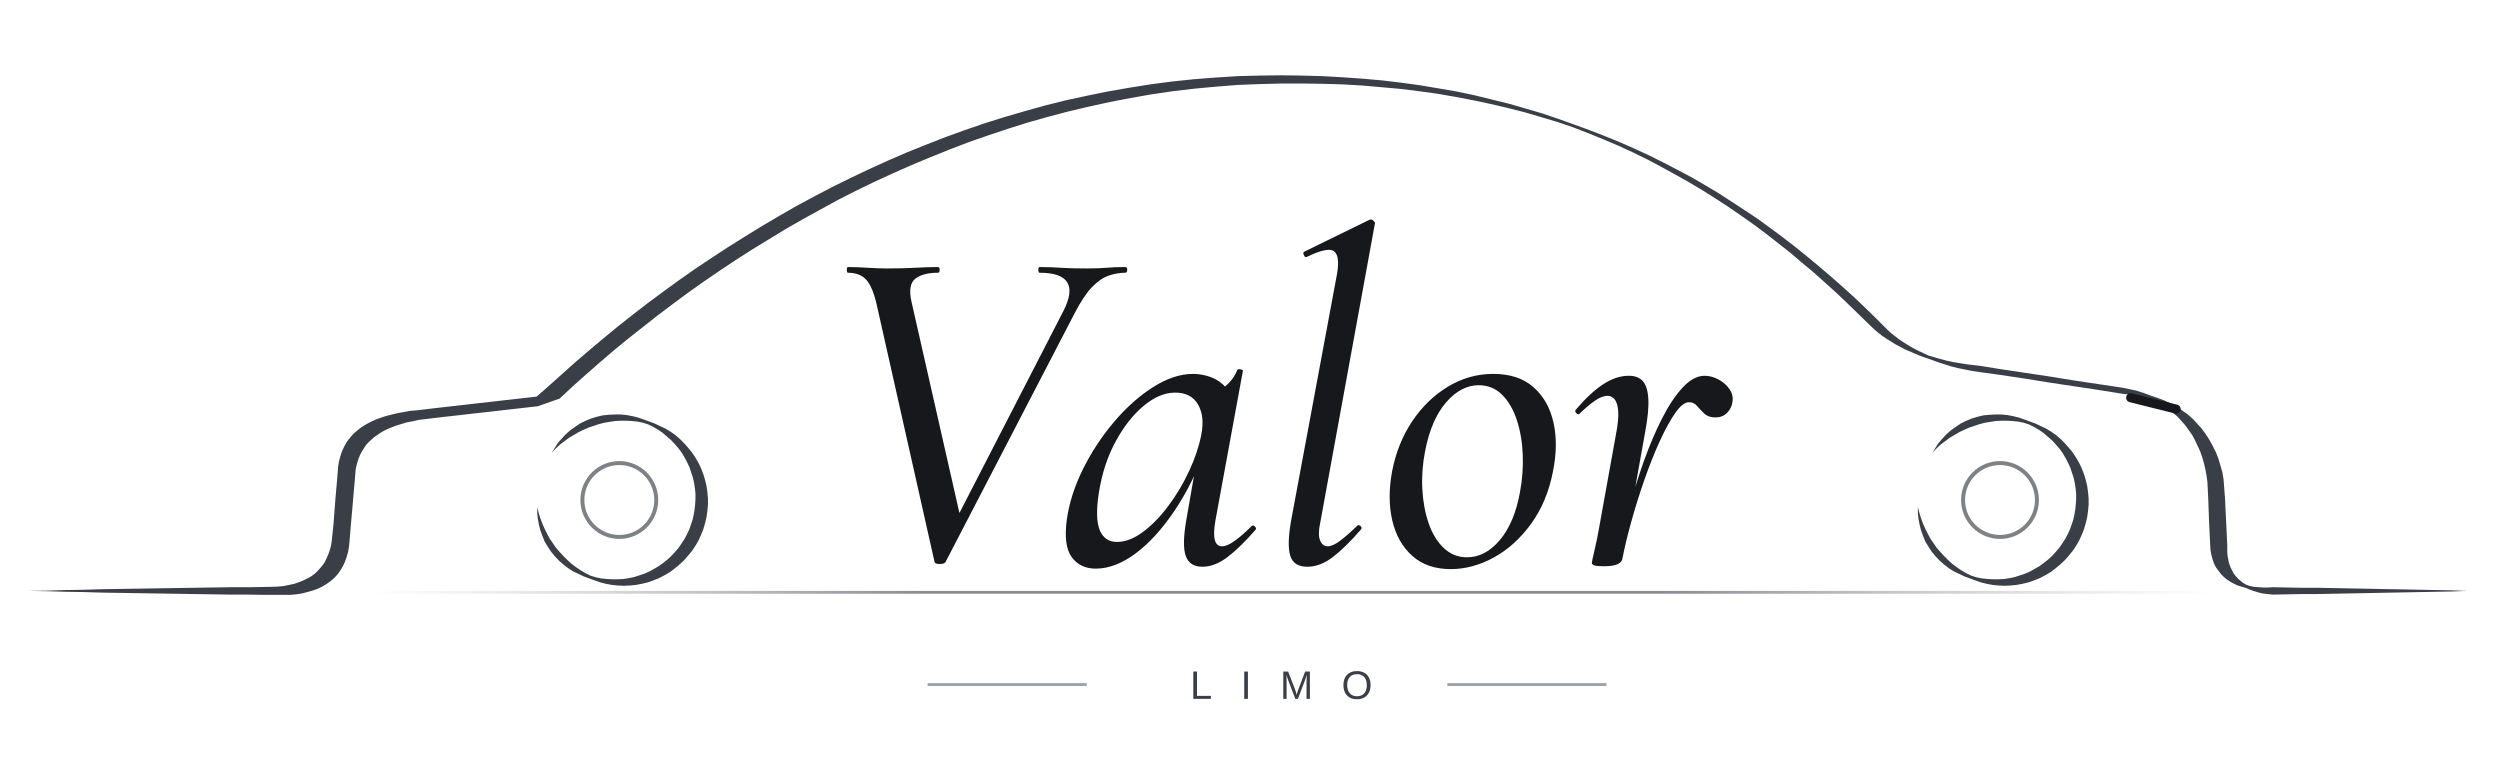
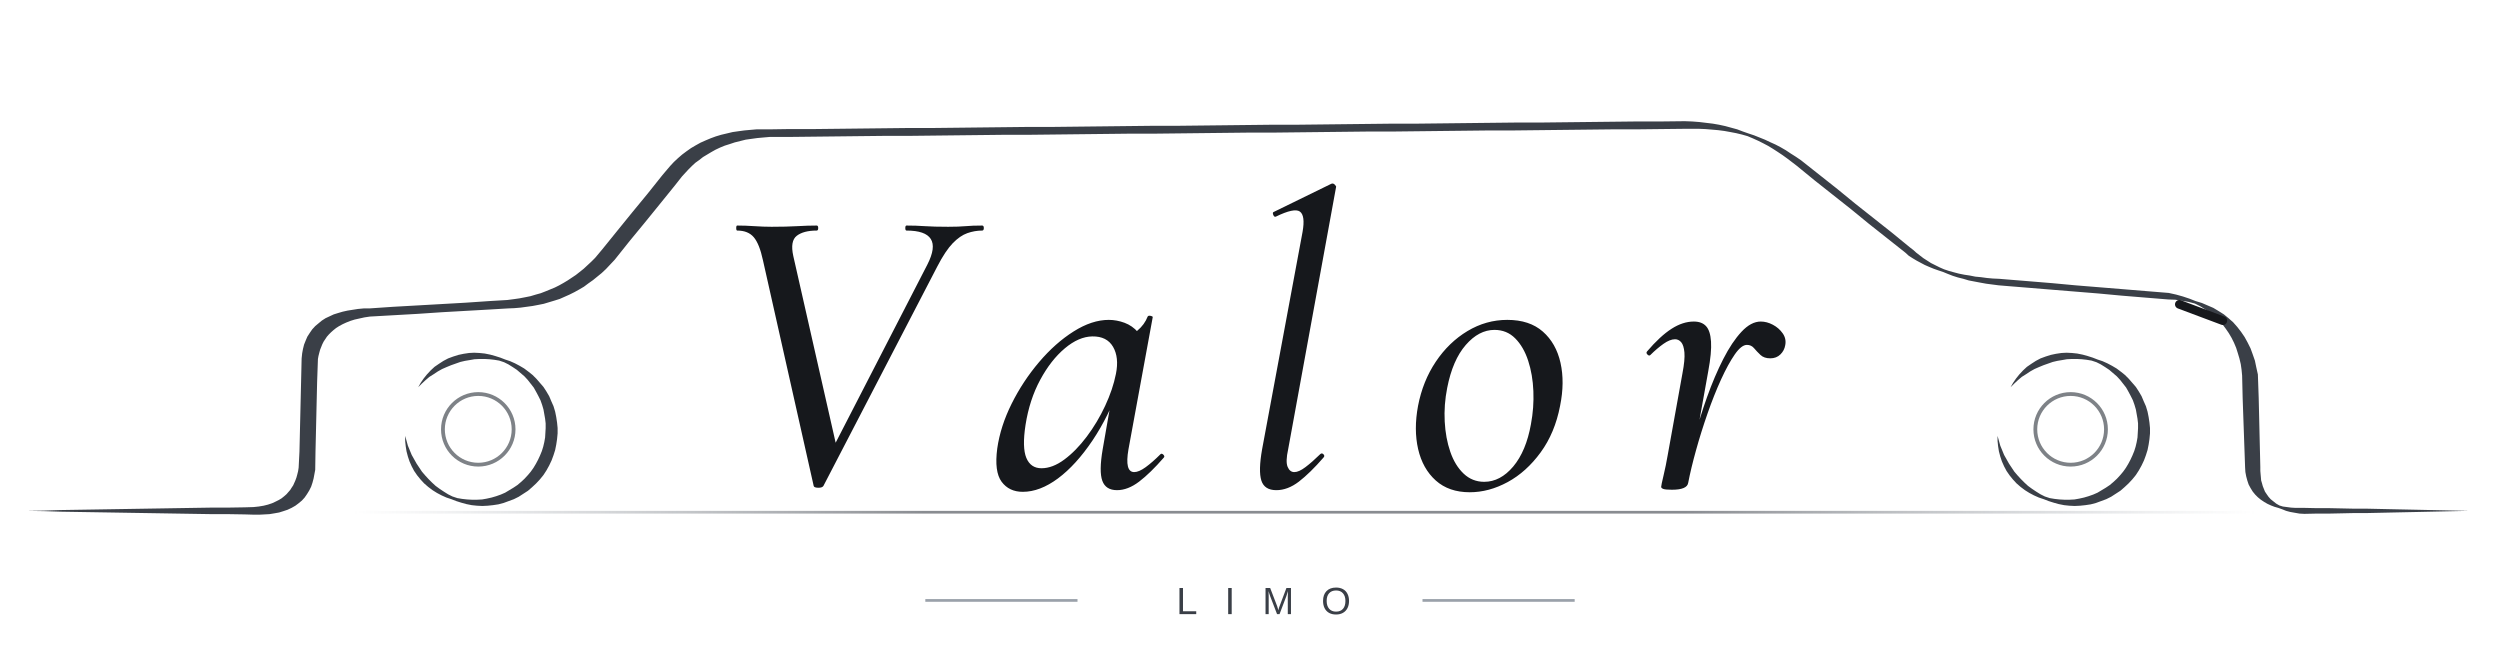
- <svg xmlns="http://www.w3.org/2000/svg" viewBox="40 92 880 268" width="880" height="268" role="img" aria-label="Valor Limo">
+ <svg xmlns="http://www.w3.org/2000/svg" viewBox="20 112 920 246" width="920" height="246" role="img" aria-label="Valor Limo">
  <defs>
    <linearGradient id="vl-chrome" x1="0" y1="0" x2="0" y2="1">
      <stop offset="0" stop-color="#FFFFFF" />
      <stop offset="0.46" stop-color="#DDE2E8" />
      <stop offset="0.54" stop-color="#8F98A3" />
      <stop offset="0.78" stop-color="#C9CFD6" />
      <stop offset="1" stop-color="#F2F4F7" />
    </linearGradient>
    <linearGradient id="vl-silver" gradientUnits="userSpaceOnUse" x1="40" y1="0" x2="920" y2="0">
      <stop offset="0" stop-color="#7C858F" />
      <stop offset="0.5" stop-color="#16181C" />
      <stop offset="1" stop-color="#7C858F" />
    </linearGradient>
    <linearGradient id="vl-line" gradientUnits="userSpaceOnUse" x1="0" y1="0" x2="300" y2="0">
      <stop offset="0" stop-color="#3A3F47" stop-opacity="0" />
      <stop offset="0.16" stop-color="#3A3F47" />
      <stop offset="0.5" stop-color="#16181C" />
      <stop offset="0.84" stop-color="#3A3F47" />
      <stop offset="1" stop-color="#3A3F47" stop-opacity="0" />
    </linearGradient>
-     <linearGradient id="vl-road" gradientUnits="userSpaceOnUse" x1="170" y1="0" x2="820" y2="0">
+     <linearGradient id="vl-road" gradientUnits="userSpaceOnUse" x1="150" y1="0" x2="850" y2="0">
      <stop offset="0" stop-color="#7C858F" stop-opacity="0" />
      <stop offset="0.3" stop-color="#3A3F47" stop-opacity="0.6" />
      <stop offset="0.7" stop-color="#3A3F47" stop-opacity="0.6" />
      <stop offset="1" stop-color="#7C858F" stop-opacity="0" />
    </linearGradient>
    <linearGradient id="vl-sheen" gradientUnits="userSpaceOnUse" x1="-200" y1="0" x2="0" y2="0">
      <stop offset="0" stop-color="#FFFFFF" stop-opacity="0" />
      <stop offset="0.5" stop-color="#FFFFFF" stop-opacity="0" />
      <stop offset="1" stop-color="#FFFFFF" stop-opacity="0" />
      <animateTransform attributeName="gradientTransform" type="translate" values="0 0;1200 0;1200 0" keyTimes="0;0.55;1" dur="6s" repeatCount="indefinite" />
    </linearGradient>
    <filter id="vl-glow" x="-200%" y="-200%" width="500%" height="500%">
      <feGaussianBlur stdDeviation="4" result="b" />
      <feMerge>
        <feMergeNode in="b" />
        <feMergeNode in="b" />
        <feMergeNode in="SourceGraphic" />
      </feMerge>
    </filter>
    <filter id="vl-soft" x="-20%" y="-200%" width="140%" height="500%">
      <feGaussianBlur stdDeviation="2.2" />
    </filter>
-     <path id="vl-trace" pathLength="1000" d="M50 300 H136 C152 300 159 293 160 282 L162 258 C163 246 172 240 188 238 L232 233 C292 176 382 122 486 120 C586 118 650 156 700 206 C708 214 720 220 738 222 L790 230 C808 233 818 246 820 262 L821 284 C821 294 828 300 840 300 H910" />
-     <path id="vl-body" d="M50 300L56.5 300.1L62.9 300.3L69.3 300.4L75.8 300.6L82.3 300.7L88.7 300.8L95.2 300.9L101.6 301L108 301.1L114.5 301.2L121 301.3L127.4 301.3L133.8 301.4L137.6 301.4L139.9 301.4L142.2 301.4L144.3 301.2L146.3 300.9L148.2 300.4L150 299.9L151.7 299.3L153.4 298.5L154.9 297.6L156.3 296.6L157.6 295.5L158.8 294.2L159.8 292.8L160.7 291.3L161.4 289.8L162 288.1L162.5 286.4L162.8 284.7L163 282.9L163.5 276.9L164.2 268.9L164.9 260.9L165.2 257.2L165.5 255.8L165.9 254.4L166.3 253.2L166.8 252L167.4 250.9L168.1 249.8L168.8 248.7L169.7 247.7L170.7 246.8L171.8 245.8L173 245L174.3 244.1L175.8 243.3L177.4 242.6L179.2 241.9L181.1 241.3L183.1 240.7L185.2 240.3L187.4 239.8L194.1 239L202.9 238L211.7 237L220.5 236L229.3 235L237 232.3L241.6 228L246.3 223.8L251.1 219.6L256 215.4L261 211.3L266.2 207.2L271.4 203.1L276.7 199.1L282.1 195.1L287.6 191.2L293.3 187.3L299 183.5L304.8 179.8L310.7 176.2L316.6 172.6L322.7 169.1L328.9 165.7L335.1 162.3L341.4 159.1L347.8 156L354.3 153L360.9 150.1L367.6 147.3L374.3 144.6L381.1 142L388 139.6L394.9 137.3L401.9 135.1L409 133.1L416.2 131.2L423.4 129.5L430.7 127.9L438 126.5L445.4 125.2L452.9 124.1L460.5 123.2L468.1 122.5L475.7 121.9L483.4 121.6L491 121.4L498.3 121.4L505.5 121.5L512.5 121.7L519.5 122.1L526.3 122.7L533 123.3L539.5 124.1L546 125L552.3 126.1L558.6 127.3L564.7 128.6L570.7 130L576.6 131.5L582.4 133.2L588.1 134.9L593.7 136.8L599.1 138.9L604.5 141.1L609.7 143.3L614.9 145.7L620 148.2L624.9 150.8L629.8 153.5L634.6 156.2L639.3 159L643.9 161.9L648.5 164.9L653 168L657.4 171.1L661.7 174.3L665.9 177.6L670.1 180.9L674.2 184.4L678.3 187.8L682.2 191.3L686.2 194.9L690 198.5L693.8 202.2L697.6 205.9L699.7 207.9L701.1 209.1L702.5 210.2L704 211.2L705.6 212.2L707.2 213.2L708.9 214.1L710.6 215L712.5 215.8L714.3 216.6L716.3 217.4L718.3 218.1L720.3 218.8L722.5 219.6L724.7 220.3L726.9 221L729.3 221.6L731.8 222.1L734.3 222.6L737 223L743.6 223.9L752.3 225.2L761 226.6L769.6 227.9L778.3 229.2L787 230.6L791.6 231.2L794.1 231.6L796.6 232.2L798.8 233.2L800.9 234.4L802.8 235.7L804.6 237.1L806.3 238.5L807.8 240.1L809.2 241.7L810.5 243.5L811.7 245.2L812.7 247.1L813.6 249L814.5 251L815.2 253L815.8 255.1L816.3 257.2L816.7 259.4L817 261.6L817.3 267.6L817.6 275.9L818 284.1L818.1 285.7L818.4 287.3L818.8 288.8L819.3 290.3L820 291.7L820.9 292.9L821.8 294.1L822.8 295.1L823.9 296L825.1 296.8L826.4 297.5L827.7 298.1L829 298.5L830.4 298.9L831.8 299.5L833.2 300L834.8 300.5L836.4 300.9L838.2 301.1L840 301.3L845.3 301.2L850.5 301.1L855.8 301.1L861 301L866.3 300.9L871.5 300.8L876.8 300.7L882 300.6L887.3 300.5L892.5 300.4L897.8 300.3L903 300.2L908.3 300L908.3 300L903 299.8L897.8 299.7L892.5 299.6L887.3 299.5L882 299.4L876.8 299.3L871.5 299.2L866.3 299.1L861 299L855.8 298.9L850.5 298.9L845.3 298.8L840 298.7L838.3 298.8L836.7 298.8L835.1 298.7L833.6 298.6L832.1 298.3L830.8 297.9L829.6 297.2L828.6 296.4L827.7 295.6L826.9 294.7L826.2 293.8L825.7 292.8L825.2 291.8L824.8 290.8L824.5 289.8L824.3 288.7L824.1 287.6L824 286.5L824 285.3L824 283.9L823.6 275.6L823.2 267.4L822.7 260.8L822.3 258.3L821.6 255.9L820.9 253.5L820 251.2L818.9 249L817.7 246.8L816.4 244.8L815 242.9L813.4 241.1L811.8 239.4L810 237.8L808 236.4L806 235.1L803.9 233.9L801.7 232.9L799.3 232L796.9 231.2L794.5 230.3L792 229.5L787.3 228.5L778.6 227.2L769.9 225.9L761.3 224.5L752.6 223.2L743.9 221.9L737.2 220.8L734.6 220.5L732.1 220.2L729.7 219.8L727.3 219.4L725 218.9L722.8 218.3L720.7 217.7L718.7 217.1L716.8 216.2L714.9 215.3L713.2 214.4L711.5 213.4L709.9 212.4L708.4 211.4L707 210.3L705.6 209.2L704.3 208L703.1 206.8L701.9 205.6L699.9 203.6L696.1 199.9L692.2 196.2L688.2 192.6L684.2 189.1L680.1 185.6L676 182.2L671.8 178.8L667.5 175.5L663.2 172.3L658.8 169.1L654.3 166.1L649.7 163.1L645.1 160.1L640.4 157.3L635.6 154.5L630.7 151.9L625.7 149.3L620.7 146.8L615.5 144.4L610.3 142.1L604.9 139.9L599.5 137.8L594 135.8L588.4 133.8L582.8 131.9L577 130.2L571.1 128.5L565 127L558.9 125.5L552.7 124.2L546.3 123.1L539.8 122L533.2 121.1L526.5 120.3L519.7 119.7L512.7 119.2L505.6 118.8L498.3 118.6L491 118.5L483.4 118.6L475.6 118.8L467.8 119.3L460.1 119.9L452.5 120.7L444.9 121.7L437.4 122.9L429.9 124.2L422.6 125.7L415.2 127.3L408 129.1L400.8 131.1L393.6 133.2L386.6 135.4L379.6 137.8L372.7 140.3L365.8 143L359.1 145.7L352.4 148.6L345.8 151.6L339.3 154.7L332.8 157.9L326.5 161.2L320.2 164.6L314.1 168.1L308 171.7L302 175.4L296.1 179.1L290.3 182.9L284.6 186.7L278.9 190.7L273.4 194.7L268 198.7L262.7 202.8L257.5 206.9L252.4 211.1L247.4 215.3L242.5 219.5L237.7 223.8L233 228L228.9 231.6L220.1 232.6L211.3 233.6L202.5 234.6L193.7 235.6L187 236.4L184.6 236.6L182.3 237L180.1 237.4L178 237.9L176 238.4L174.1 239L172.2 239.7L170.5 240.5L168.8 241.4L167.2 242.4L165.8 243.5L164.4 244.7L163.2 246.1L162.1 247.5L161.2 249.1L160.4 250.8L159.8 252.6L159.3 254.5L159 256.4L158.7 260.4L158 268.4L157.4 276.4L156.8 282.2L156.6 283.6L156.3 284.9L155.9 286.2L155.5 287.3L155 288.4L154.5 289.5L153.9 290.5L153.2 291.4L152.4 292.3L151.6 293.2L150.6 294.1L149.5 294.9L148.2 295.6L146.8 296.3L145.3 296.9L143.6 297.5L141.7 297.9L139.7 298.3L137.5 298.5L133.8 298.6L127.4 298.7L121 298.7L114.5 298.8L108 298.9L101.6 299L95.2 299.1L88.7 299.2L82.3 299.3L75.8 299.4L69.3 299.6L62.9 299.7L56.5 299.9L50 300Z" />
+     <path id="vl-trace" pathLength="1000" d="M30 300 H112 C126 300 132 294 133 284 L134 244 C135 234 142 228 156 227 L206 224 C222 223 232 218 242 208 L268 176 C276 166 288 161 304 161 L640 158 C658 158 670 163 682 172 L722 204 C730 211 742 215 758 216 L818 221 C836 223 846 234 848 250 L849 284 C849 294 856 300 868 300 H930" />
+     <path id="vl-body" d="M30 300L36.1 300.1L42.3 300.3L48.5 300.4L54.6 300.5L60.8 300.6L66.9 300.7L73 300.8L79.2 300.9L85.3 301L91.5 301.1L97.7 301.2L103.8 301.2L110 301.3L113.4 301.4L115.5 301.4L117.4 301.3L119.2 301.2L121 300.9L122.7 300.6L124.3 300.1L125.8 299.6L127.3 298.9L128.7 298.1L129.9 297.2L131.1 296.2L132.1 295.1L133 293.8L133.8 292.5L134.5 291.1L135 289.6L135.4 288.1L135.7 286.5L136 284.9L136.1 278.4L136.3 269.8L136.5 261.2L136.7 252.6L137 244.1L137.2 243L137.5 241.8L137.8 240.7L138.2 239.7L138.6 238.7L139.1 237.7L139.7 236.8L140.3 235.9L141 235.1L141.8 234.3L142.7 233.5L143.7 232.7L144.8 232L146.1 231.3L147.4 230.7L148.9 230.1L150.5 229.6L152.3 229.2L154.1 228.8L156.1 228.5L164.9 228L173.7 227.5L182.6 226.9L191.4 226.4L200.2 225.9L206.9 225.5L209.3 225.4L211.6 225.2L213.8 224.9L216 224.6L218.1 224.2L220.1 223.8L222.1 223.2L224.1 222.6L226 222L227.8 221.2L229.6 220.4L231.4 219.5L233.2 218.5L234.9 217.5L236.5 216.3L238.2 215.1L239.8 213.8L241.4 212.5L243 211L246.2 207.6L251.7 200.7L257.3 193.9L262.9 187L268.4 180.2L271 176.9L272.2 175.6L273.4 174.3L274.6 173.1L275.9 171.9L277.3 170.9L278.7 169.8L280.2 168.9L281.7 168L283.3 167.1L285 166.3L286.7 165.6L288.6 165L290.4 164.4L292.4 163.9L294.4 163.4L296.5 163.1L298.7 162.8L300.9 162.6L303.2 162.4L310 162.4L318.9 162.3L327.8 162.2L336.7 162.1L345.6 162L354.6 162L363.5 161.9L372.4 161.8L381.3 161.7L390.2 161.6L399.2 161.6L408.1 161.5L417 161.4L425.9 161.3L434.8 161.2L443.8 161.2L452.7 161.1L461.6 161L470.5 160.9L479.4 160.8L488.4 160.8L497.3 160.7L506.2 160.6L515.1 160.5L524 160.4L533 160.4L541.9 160.3L550.8 160.2L559.7 160.1L568.6 160L577.6 160L586.5 159.9L595.4 159.8L604.3 159.7L613.3 159.6L622.2 159.6L631.1 159.5L640 159.4L642.6 159.4L645.2 159.4L647.6 159.5L650 159.7L652.3 159.9L654.6 160.2L656.8 160.6L658.9 161L661 161.5L663.1 162.1L665 162.9L667 163.8L668.8 164.7L670.7 165.7L672.5 166.8L674.2 167.9L676 169.1L677.8 170.4L679.5 171.7L681.2 173L687.8 178.4L694.5 183.7L701.2 189L707.8 194.4L714.5 199.7L721.2 205L722.4 206.1L723.8 207L725.3 207.9L726.8 208.7L728.3 209.5L729.9 210.2L731.6 210.9L733.3 211.5L735.1 212.1L736.8 212.8L738.6 213.5L740.5 214.1L742.5 214.6L744.5 215.2L746.6 215.6L748.7 216L750.9 216.4L753.2 216.7L755.5 217L757.9 217.2L766.5 217.9L775 218.6L783.6 219.3L792.2 220L800.8 220.8L809.3 221.5L817.9 222.2L820.5 222.3L823 222.7L825.4 223.1L827.7 223.7L829.7 224.7L831.6 225.9L833.4 227.1L835 228.5L836.5 229.9L837.9 231.4L839.1 233L840.2 234.6L841.2 236.3L842.1 238.1L842.9 240L843.5 241.9L844.1 243.9L844.6 246L844.9 248.1L845.1 250.2L845.3 258.6L845.6 267.1L845.9 275.6L846.2 284.1L846.3 285.7L846.6 287.3L847 288.8L847.5 290.3L848.2 291.6L849 292.9L849.9 294L850.9 295L852 295.9L853.2 296.7L854.4 297.4L855.7 298L857 298.5L858.4 298.9L859.8 299.4L861.3 300L862.8 300.4L864.5 300.7L866.2 301L868 301.1L872.6 301L877.3 301L882 300.9L886.6 300.8L891.3 300.8L895.9 300.7L900.5 300.6L905.2 300.5L909.9 300.4L914.5 300.3L919.1 300.2L923.8 300.1L928.5 300L928.5 300L923.8 299.9L919.1 299.8L914.5 299.7L909.9 299.6L905.2 299.5L900.5 299.4L895.9 299.3L891.3 299.2L886.6 299.2L882 299.1L877.3 299L872.6 299L868 298.9L866.3 298.9L864.7 298.9L863.1 298.8L861.6 298.6L860.1 298.4L858.8 298L857.6 297.3L856.6 296.5L855.6 295.7L854.8 294.8L854.1 293.8L853.5 292.9L853.1 291.9L852.7 290.9L852.4 289.8L852.1 288.8L852 287.6L851.9 286.5L851.8 285.3L851.8 283.9L851.6 275.4L851.4 266.9L851.2 258.4L850.9 249.8L850.3 247.1L849.8 244.7L849 242.4L848.2 240.2L847.1 238L846 236L844.7 234.1L843.3 232.3L841.8 230.6L840.1 229.1L838.4 227.7L836.5 226.5L834.5 225.3L832.4 224.4L830.3 223.5L828 222.8L825.7 221.9L823.3 221.1L820.8 220.4L818.1 219.8L809.5 219.1L801 218.4L792.4 217.7L783.8 217L775.2 216.2L766.7 215.5L758.1 214.8L755.7 214.6L753.4 214.5L751.2 214.3L749 214L746.9 213.8L744.9 213.4L742.9 213.1L740.9 212.7L739 212.2L737.2 211.7L735.4 211.1L733.8 210.4L732.2 209.6L730.6 208.8L729.2 207.9L727.8 207L726.5 206L725.2 205L724.1 204L722.8 203L716.2 197.6L709.5 192.3L702.8 187L696.2 181.6L689.5 176.3L682.8 171L680.9 169.7L679 168.5L677.2 167.3L675.3 166.2L673.4 165.2L671.4 164.3L669.5 163.4L667.5 162.6L665.5 161.8L663.4 161.1L661.4 160.4L659.3 159.6L657.1 159L654.9 158.4L652.6 157.9L650.3 157.5L647.8 157.2L645.3 156.9L642.7 156.7L640 156.6L631.1 156.7L622.1 156.7L613.2 156.8L604.3 156.9L595.4 157L586.5 157.1L577.5 157.1L568.6 157.2L559.7 157.3L550.8 157.4L541.9 157.5L532.9 157.5L524 157.6L515.1 157.7L506.2 157.8L497.3 157.9L488.3 157.9L479.4 158L470.5 158.1L461.6 158.2L452.7 158.3L443.7 158.3L434.8 158.4L425.9 158.5L417 158.6L408.1 158.7L399.1 158.7L390.2 158.8L381.3 158.9L372.4 159L363.5 159.1L354.5 159.1L345.6 159.2L336.7 159.3L327.8 159.4L318.9 159.5L309.9 159.5L303.2 159.6L300.8 159.6L298.4 159.6L296.1 159.8L293.9 160L291.7 160.3L289.6 160.6L287.5 161.1L285.4 161.6L283.4 162.2L281.5 162.9L279.6 163.7L277.8 164.5L276 165.5L274.3 166.5L272.6 167.7L271 168.9L269.5 170.2L268 171.6L266.6 173.1L263.8 176.4L258.3 183.3L252.7 190.1L247.1 197L241.6 203.8L239 206.9L237.6 208.3L236.2 209.6L234.8 210.9L233.3 212.1L231.9 213.2L230.4 214.2L228.9 215.2L227.4 216.1L225.8 217L224.2 217.8L222.5 218.5L220.8 219.2L219 219.9L217.2 220.4L215.2 221L213.2 221.4L211.1 221.8L209 222.1L206.7 222.4L200 222.8L191.2 223.4L182.4 223.9L173.6 224.4L164.7 224.9L155.9 225.5L153.8 225.5L151.7 225.7L149.8 226L147.9 226.3L146.1 226.7L144.4 227.2L142.8 227.7L141.3 228.4L139.8 229.1L138.4 230L137.2 231L136 232L134.9 233.2L134 234.5L133.1 235.9L132.5 237.3L131.9 238.8L131.5 240.4L131.2 242L131 243.9L130.8 252.5L130.6 261.1L130.4 269.6L130.2 278.2L129.9 284.1L129.7 285.4L129.4 286.6L129.1 287.7L128.7 288.8L128.3 289.7L127.9 290.6L127.3 291.5L126.8 292.3L126.1 293.1L125.4 293.9L124.6 294.6L123.6 295.4L122.6 296L121.4 296.6L120.1 297.2L118.6 297.7L117 298.1L115.2 298.4L113.3 298.6L110 298.7L103.8 298.8L97.7 298.8L91.5 298.9L85.3 299L79.2 299.1L73 299.2L66.9 299.3L60.8 299.4L54.6 299.5L48.5 299.6L42.3 299.7L36.1 299.9L30 300Z" />
    <g id="vl-tyres">
-       <path d="M234.2 251.4L235.6 249.9L237.1 248.5L238.7 247.3L240.3 246.1L242 245.1L243.7 244.1L245.4 243.3L247.2 242.5L249 241.9L250.8 241.3L252.7 240.8L254.6 240.5L256.5 240.2L258.5 240.1L260.4 240.1L262.4 240.2L264.4 240.4L266.3 240.8L268.2 241.4L270 242.3L271.7 243.3L273.3 244.4L274.8 245.7L276.3 247L277.6 248.4L278.9 249.9L280 251.4L281 253.1L281.9 254.8L282.7 256.5L283.3 258.3L283.9 260.1L284.3 261.9L284.6 263.8L284.8 265.7L284.8 267.5L284.7 269.4L284.5 271.3L284.2 273.1L283.8 274.9L283.2 276.7L282.6 278.4L281.8 280.1L280.9 281.8L279.9 283.3L278.8 284.9L277.6 286.3L276.3 287.7L275 288.9L273.5 290.1L272 291.2L270.3 292.2L268.7 293.1L266.9 293.9L265.1 294.5L263.3 295.1L261.4 295.5L259.5 295.8L257.5 295.9L255.6 295.9L253.6 295.8L251.6 295.6L249.7 295.2L247.8 294.6L246 293.7L244.3 292.7L242.7 291.6L241.1 290.4L239.7 289.1L238.3 287.7L237 286.3L235.7 284.8L234.6 283.2L233.5 281.6L232.6 279.9L231.7 278.1L230.9 276.3L230.2 274.4L229.6 272.5L229.1 270.5L229.1 270.5L229.1 272.6L229.3 274.6L229.7 276.7L230.2 278.7L230.9 280.6L231.7 282.6L232.8 284.4L233.9 286.1L235.3 287.8L236.7 289.3L238.3 290.7L240 292L241.7 293.1L243.6 294L245.5 294.9L247.4 295.6L249.3 296.3L251.3 297L253.3 297.5L255.4 297.9L257.5 298.1L259.6 298.2L261.7 298.1L263.8 297.9L265.9 297.5L268 297L270 296.3L272 295.5L273.9 294.5L275.8 293.4L277.5 292.1L279.2 290.7L280.8 289.2L282.2 287.6L283.6 285.9L284.8 284.1L285.9 282.2L286.8 280.2L287.6 278.2L288.2 276.1L288.7 274L289 271.8L289.2 269.6L289.2 267.5L289 265.3L288.7 263.1L288.2 261L287.6 259L286.8 256.9L285.9 255L284.8 253.1L283.6 251.3L282.3 249.7L280.9 248.1L279.4 246.6L277.8 245.2L276.1 244L274.3 242.9L272.4 242L270.5 241.1L268.6 240.4L266.7 239.7L264.7 239L262.7 238.5L260.6 238.1L258.5 237.9L256.4 237.9L254.3 238L252.2 238.2L250.1 238.7L248.1 239.3L246.2 240.1L244.3 241L242.5 242.2L240.8 243.4L239.2 244.8L237.8 246.3L236.4 247.9L235.3 249.6L234.2 251.4Z" />
-       <path d="M720.2 251.4L721.6 249.9L723.1 248.5L724.7 247.3L726.3 246.1L728 245.1L729.7 244.1L731.4 243.3L733.2 242.5L735 241.9L736.8 241.3L738.7 240.8L740.6 240.5L742.5 240.2L744.5 240.1L746.4 240.1L748.4 240.2L750.4 240.4L752.3 240.8L754.2 241.4L756 242.3L757.7 243.3L759.3 244.4L760.8 245.7L762.3 247L763.6 248.4L764.9 249.9L766 251.4L767 253.1L767.9 254.8L768.7 256.5L769.3 258.3L769.9 260.1L770.3 261.9L770.6 263.8L770.8 265.7L770.8 267.5L770.7 269.4L770.5 271.3L770.2 273.1L769.8 274.9L769.2 276.7L768.6 278.4L767.8 280.1L766.9 281.8L765.9 283.3L764.8 284.9L763.6 286.3L762.3 287.7L761 288.9L759.5 290.1L758 291.2L756.3 292.2L754.7 293.1L752.9 293.9L751.1 294.5L749.3 295.1L747.4 295.5L745.5 295.8L743.5 295.9L741.6 295.9L739.6 295.8L737.6 295.6L735.7 295.2L733.8 294.6L732 293.7L730.3 292.7L728.7 291.6L727.1 290.4L725.7 289.1L724.3 287.7L723 286.3L721.7 284.8L720.6 283.2L719.5 281.6L718.6 279.9L717.7 278.1L716.9 276.3L716.2 274.4L715.6 272.5L715.1 270.5L715.1 270.5L715.1 272.6L715.3 274.6L715.7 276.7L716.2 278.7L716.9 280.6L717.7 282.6L718.8 284.4L719.9 286.1L721.3 287.8L722.7 289.3L724.3 290.7L726 292L727.7 293.1L729.6 294L731.5 294.9L733.4 295.6L735.3 296.3L737.3 297L739.3 297.5L741.4 297.9L743.5 298.1L745.6 298.2L747.7 298.1L749.8 297.9L751.9 297.5L754 297L756 296.3L758 295.5L759.9 294.5L761.8 293.4L763.5 292.1L765.2 290.7L766.8 289.2L768.2 287.6L769.6 285.9L770.8 284.1L771.9 282.2L772.8 280.2L773.6 278.2L774.2 276.1L774.7 274L775 271.8L775.2 269.6L775.2 267.5L775 265.3L774.7 263.1L774.2 261L773.6 259L772.8 256.9L771.9 255L770.8 253.1L769.6 251.3L768.3 249.7L766.9 248.1L765.4 246.6L763.8 245.2L762.1 244L760.3 242.9L758.4 242L756.5 241.1L754.6 240.4L752.7 239.7L750.7 239L748.7 238.5L746.6 238.1L744.5 237.9L742.4 237.9L740.3 238L738.2 238.2L736.1 238.7L734.1 239.3L732.2 240.1L730.3 241L728.5 242.2L726.8 243.4L725.2 244.8L723.8 246.3L722.4 247.9L721.3 249.6L720.2 251.4Z" />
+       <path d="M173.9 254.5L175.2 253.2L176.6 251.9L178 250.7L179.6 249.7L181.1 248.7L182.7 247.8L184.3 247.1L186 246.4L187.7 245.8L189.4 245.2L191.1 244.8L192.9 244.5L194.6 244.2L196.5 244.1L198.3 244.1L200.1 244.2L201.9 244.4L203.7 244.7L205.5 245.3L207.1 246.1L208.7 247.1L210.2 248.1L211.6 249.3L213 250.5L214.2 251.8L215.3 253.2L216.4 254.6L217.3 256.2L218.1 257.7L218.9 259.3L219.5 261L220 262.7L220.3 264.4L220.6 266.1L220.8 267.8L220.8 269.6L220.7 271.3L220.6 273L220.3 274.7L219.9 276.4L219.4 278L218.7 279.7L218 281.2L217.2 282.7L216.3 284.2L215.3 285.6L214.2 286.9L213 288.2L211.7 289.4L210.4 290.5L208.9 291.5L207.4 292.4L205.9 293.3L204.3 294L202.6 294.6L200.9 295.1L199.1 295.5L197.4 295.8L195.5 295.9L193.7 295.9L191.9 295.8L190.1 295.6L188.3 295.3L186.5 294.7L184.9 293.9L183.3 292.9L181.8 291.9L180.3 290.8L179 289.6L177.7 288.3L176.5 287L175.3 285.6L174.3 284.1L173.3 282.6L172.4 281L171.5 279.4L170.8 277.7L170.1 276L169.6 274.2L169.1 272.4L169.1 272.4L169.1 274.3L169.3 276.2L169.6 278.1L170.1 280L170.7 281.8L171.5 283.6L172.4 285.3L173.5 286.9L174.8 288.5L176.1 289.9L177.6 291.2L179.2 292.4L180.8 293.4L182.5 294.3L184.3 295.1L186.1 295.7L187.9 296.4L189.8 297L191.6 297.5L193.6 297.9L195.5 298.1L197.5 298.2L199.5 298.1L201.4 297.9L203.4 297.6L205.3 297.1L207.2 296.4L209.1 295.7L210.9 294.8L212.6 293.7L214.3 292.6L215.8 291.3L217.3 289.9L218.7 288.4L220 286.8L221.1 285.1L222.1 283.3L223 281.4L223.7 279.5L224.3 277.6L224.7 275.6L225 273.6L225.2 271.5L225.2 269.5L225 267.5L224.7 265.5L224.3 263.5L223.7 261.5L222.9 259.7L222.1 257.8L221.1 256.1L220 254.4L218.7 252.9L217.4 251.4L216 250L214.5 248.8L212.9 247.6L211.2 246.6L209.5 245.7L207.7 244.9L205.9 244.3L204.1 243.6L202.2 243L200.4 242.5L198.4 242.1L196.5 241.9L194.5 241.8L192.6 241.9L190.6 242.2L188.7 242.6L186.8 243.2L184.9 243.9L183.2 244.8L181.5 245.9L179.9 247L178.5 248.3L177.1 249.8L175.9 251.3L174.8 252.9L173.9 254.5Z" />
+       <path d="M759.9 254.5L761.2 253.2L762.6 251.9L764 250.7L765.6 249.7L767.1 248.7L768.7 247.8L770.3 247.1L772 246.4L773.7 245.8L775.4 245.2L777.1 244.8L778.9 244.5L780.6 244.2L782.5 244.1L784.3 244.1L786.1 244.2L787.9 244.4L789.7 244.7L791.5 245.3L793.1 246.1L794.7 247.1L796.2 248.1L797.6 249.3L799 250.5L800.2 251.8L801.3 253.2L802.4 254.6L803.3 256.2L804.1 257.7L804.9 259.3L805.5 261L806 262.7L806.3 264.4L806.6 266.1L806.8 267.8L806.8 269.6L806.7 271.3L806.6 273L806.3 274.7L805.9 276.4L805.4 278L804.7 279.7L804 281.2L803.2 282.7L802.3 284.2L801.3 285.6L800.2 286.9L799 288.2L797.7 289.4L796.4 290.5L794.9 291.5L793.4 292.4L791.9 293.3L790.3 294L788.6 294.6L786.9 295.1L785.1 295.5L783.4 295.8L781.5 295.9L779.7 295.9L777.9 295.8L776.1 295.6L774.3 295.3L772.5 294.7L770.9 293.9L769.3 292.9L767.8 291.9L766.3 290.8L765 289.6L763.7 288.3L762.5 287L761.3 285.6L760.3 284.1L759.3 282.6L758.4 281L757.5 279.4L756.8 277.7L756.1 276L755.6 274.2L755.1 272.4L755.1 272.4L755.1 274.3L755.3 276.2L755.6 278.1L756.1 280L756.7 281.8L757.5 283.6L758.4 285.3L759.5 286.9L760.8 288.5L762.1 289.9L763.6 291.2L765.2 292.4L766.8 293.4L768.5 294.3L770.3 295.1L772.1 295.7L773.9 296.4L775.8 297L777.6 297.5L779.6 297.9L781.5 298.1L783.5 298.2L785.5 298.1L787.4 297.9L789.4 297.6L791.3 297.1L793.2 296.4L795.1 295.7L796.9 294.8L798.6 293.7L800.3 292.6L801.8 291.3L803.3 289.9L804.7 288.4L806 286.8L807.1 285.1L808.1 283.3L809 281.4L809.7 279.5L810.3 277.6L810.7 275.6L811 273.6L811.2 271.5L811.2 269.5L811 267.5L810.7 265.5L810.3 263.5L809.7 261.5L808.9 259.7L808.1 257.8L807.1 256.1L806 254.4L804.7 252.9L803.4 251.4L802 250L800.5 248.8L798.9 247.6L797.2 246.6L795.5 245.7L793.7 244.9L791.9 244.3L790.1 243.6L788.2 243L786.4 242.5L784.4 242.1L782.5 241.9L780.5 241.8L778.6 241.9L776.6 242.2L774.7 242.6L772.8 243.2L770.9 243.9L769.2 244.8L767.5 245.9L765.9 247L764.5 248.3L763.1 249.8L761.9 251.3L760.8 252.9L759.9 254.5Z" />
    </g>
    <g id="vl-wheels">
      <use href="#vl-tyres" />
-       <circle cx="258" cy="268" r="13" fill="none" stroke="#3A3F47" stroke-opacity="0.65" stroke-width="1.4" />
-       <circle cx="744" cy="268" r="13" fill="none" stroke="#3A3F47" stroke-opacity="0.65" stroke-width="1.4" />
+       <circle cx="196" cy="270" r="13" fill="none" stroke="#3A3F47" stroke-opacity="0.65" stroke-width="1.4" />
+       <circle cx="782" cy="270" r="13" fill="none" stroke="#3A3F47" stroke-opacity="0.65" stroke-width="1.4" />
    </g>
  </defs>
-   <path transform="translate(338.08 290) scale(1.3)" fill="#16181C" d="M23.76 -0.13 8.19 -69.38Q7.12 -74.37 5.38 -76.42Q3.64 -78.46 0.31 -78.46Q0 -78.46 0 -79.23Q0 -80 0.31 -80Q2.78 -80 5.58 -79.81Q8.39 -79.62 10.85 -79.62Q15.39 -79.62 18.68 -79.81Q21.96 -80 24.68 -80Q25.14 -80 25.14 -79.23Q25.14 -78.46 24.68 -78.46Q20.65 -78.46 18.57 -76.86Q16.49 -75.26 17.5 -70.66L31.16 -10.45L24.94 -2.62L58.62 -68.04Q61.31 -73.31 59.66 -75.89Q58.02 -78.46 52.23 -78.46Q51.85 -78.46 51.85 -79.23Q51.85 -80 52.23 -80Q55.12 -80 57.86 -79.81Q60.6 -79.62 65 -79.62Q68.24 -79.62 70.34 -79.81Q72.43 -80 75.42 -80Q75.93 -80 75.93 -79.23Q75.93 -78.46 75.42 -78.46Q73.13 -78.46 70.88 -77.67Q68.63 -76.88 66.39 -74.57Q64.15 -72.25 61.66 -67.44L26.73 -0.13Q26.34 0.44 25.12 0.41Q23.89 0.38 23.76 -0.13ZM67.4 1.66Q63.19 1.66 60.9 -1.44Q58.62 -4.54 59.57 -11.65Q60.54 -18.46 63.99 -25.38Q67.44 -32.29 72.41 -38.14Q77.38 -43.99 83 -47.53Q88.61 -51.07 93.77 -51.07Q96.19 -51.07 98.6 -50.18Q101 -49.29 102.74 -47.29Q104.48 -45.28 104.74 -42.04L98.6 -45.7Q100.36 -45.95 102.55 -47.78Q104.74 -49.61 105.7 -52.1Q105.96 -52.48 106.66 -52.29Q107.37 -52.11 107.24 -51.85L99.81 -11.39Q98.59 -4.39 101.57 -4.39Q103 -4.39 105.07 -5.89Q107.14 -7.39 109.61 -9.86Q110 -10.24 110.51 -9.73Q111.02 -9.22 110.64 -8.83Q106.53 -4.1 103.08 -1.47Q99.63 1.15 96.3 1.15Q92.84 1.15 91.79 -1.72Q90.74 -4.58 91.9 -11.39L95.03 -29.31L97.37 -31.49Q93.8 -21.56 88.76 -14.06Q83.72 -6.57 78.19 -2.45Q72.65 1.66 67.4 1.66ZM73.13 -5.57Q76.55 -5.57 80.15 -8.25Q83.75 -10.92 87.01 -15.26Q90.27 -19.59 92.65 -24.69Q95.03 -29.79 95.96 -34.5Q96.98 -39.55 95.08 -42.81Q93.18 -46.07 88.71 -46Q84.56 -45.93 80.3 -42.35Q76.03 -38.77 72.75 -32.7Q69.46 -26.63 68.24 -18.85Q67.17 -11.91 68.49 -8.74Q69.82 -5.57 73.13 -5.57ZM124.67 1.15Q121.02 1.15 120.08 -1.8Q119.14 -4.76 120.31 -11.39L132.72 -78.07Q133.6 -83.08 131.89 -84.29Q130.19 -85.5 124.52 -82.73Q124.01 -82.53 123.72 -83.3Q123.42 -84.07 123.94 -84.2L141.52 -92.8Q142.09 -93.06 142.6 -92.54Q143.12 -92.03 142.99 -91.78L128.3 -11.39Q127.46 -7.6 128.14 -5.99Q128.81 -4.39 130.19 -4.39Q131.6 -4.39 133.61 -5.92Q135.63 -7.44 138.1 -9.86Q138.61 -10.37 139.12 -9.86Q139.64 -9.34 139.12 -8.83Q135.01 -4.1 131.59 -1.47Q128.17 1.15 124.67 1.15ZM163.51 1.79Q157.11 1.79 153.09 -1.81Q149.07 -5.42 147.68 -11.44Q146.3 -17.45 147.65 -24.7Q149.11 -32.3 153.1 -38.25Q157.09 -44.2 162.81 -47.64Q168.52 -51.07 175.02 -51.07Q181.84 -51.07 185.92 -47.48Q190 -43.89 191.34 -37.9Q192.68 -31.92 191.21 -24.7Q189.62 -16.42 185.25 -10.44Q180.88 -4.45 175.14 -1.33Q169.39 1.79 163.51 1.79ZM167.94 -1.41Q172.88 -1.41 176.84 -6.1Q180.79 -10.8 182.27 -19.07Q183.23 -24.13 183.02 -29.21Q182.82 -34.28 181.42 -38.56Q180.02 -42.83 177.44 -45.41Q174.87 -48 171.08 -48Q166.3 -48 162.28 -43.37Q158.25 -38.73 156.59 -30.21Q155.56 -25.01 155.83 -19.9Q156.1 -14.8 157.54 -10.62Q158.98 -6.44 161.63 -3.92Q164.28 -1.41 167.94 -1.41ZM210.02 -1.11 208.74 -1.24Q209.88 -7.32 211.69 -14.12Q213.49 -20.92 215.79 -27.37Q218.09 -33.82 220.77 -39.06Q223.45 -44.31 226.37 -47.43Q229.29 -50.56 232.28 -50.56Q234.12 -50.56 235.98 -49.58Q237.84 -48.6 239 -46.94Q240.16 -45.29 239.78 -43.33Q239.51 -41.66 238.29 -40.47Q237.07 -39.28 235.2 -39.28Q233.28 -39.28 232.19 -40.31Q231.1 -41.34 230.23 -42.37Q229.37 -43.4 228.03 -43.4Q226.34 -43.4 224.3 -40.47Q222.27 -37.54 220.09 -32.78Q217.92 -28.02 215.95 -22.36Q213.97 -16.69 212.42 -11.09Q210.86 -5.49 210.02 -1.11ZM205.04 1.02Q203.03 1.02 202.38 0.77Q201.73 0.52 201.73 0.14Q201.73 -0.3 202.46 -3.36Q203.19 -6.43 203.71 -9.47L208.25 -34.64Q209.06 -38.85 208.86 -41.08Q208.66 -43.3 207.87 -44.22Q207.08 -45.13 205.99 -45.13Q204.42 -45.13 202.42 -43.71Q200.42 -42.29 198.41 -40.29Q198.04 -39.92 197.53 -40.43Q197.02 -40.93 197.39 -41.38Q201.43 -46.11 204.9 -48.33Q208.36 -50.56 211.74 -50.56Q214.2 -50.56 215.5 -49.14Q216.81 -47.72 217.02 -44.41Q217.24 -41.09 216.17 -35.33L210.02 -1.11Q209.71 1.02 205.04 1.02Z" />
-   <path d="M170 300.5 H820" fill="none" stroke="url(#vl-road)" stroke-width="1" />
+   <path transform="translate(290.93 291) scale(1.2)" fill="#16181C" d="M23.76 -0.13 8.19 -69.38Q7.12 -74.37 5.38 -76.42Q3.64 -78.46 0.31 -78.46Q0 -78.46 0 -79.23Q0 -80 0.31 -80Q2.78 -80 5.58 -79.81Q8.39 -79.62 10.85 -79.62Q15.39 -79.62 18.68 -79.81Q21.96 -80 24.68 -80Q25.14 -80 25.14 -79.23Q25.14 -78.46 24.68 -78.46Q20.65 -78.46 18.57 -76.86Q16.49 -75.26 17.5 -70.66L31.16 -10.45L24.94 -2.62L58.62 -68.04Q61.31 -73.31 59.66 -75.89Q58.02 -78.46 52.23 -78.46Q51.85 -78.46 51.85 -79.23Q51.85 -80 52.23 -80Q55.12 -80 57.86 -79.81Q60.6 -79.62 65 -79.62Q68.24 -79.62 70.34 -79.81Q72.43 -80 75.42 -80Q75.93 -80 75.93 -79.23Q75.93 -78.46 75.42 -78.46Q73.13 -78.46 70.88 -77.67Q68.63 -76.88 66.39 -74.57Q64.15 -72.25 61.66 -67.44L26.73 -0.13Q26.34 0.44 25.12 0.41Q23.89 0.38 23.76 -0.13ZM87.88 1.66Q83.67 1.66 81.38 -1.44Q79.1 -4.54 80.05 -11.65Q81.02 -18.46 84.47 -25.38Q87.92 -32.29 92.89 -38.14Q97.86 -43.99 103.48 -47.53Q109.09 -51.07 114.25 -51.07Q116.67 -51.07 119.08 -50.18Q121.48 -49.29 123.22 -47.29Q124.96 -45.28 125.22 -42.04L119.08 -45.7Q120.84 -45.95 123.03 -47.78Q125.22 -49.61 126.18 -52.1Q126.44 -52.48 127.14 -52.29Q127.85 -52.11 127.72 -51.85L120.29 -11.39Q119.07 -4.39 122.05 -4.39Q123.48 -4.39 125.55 -5.89Q127.62 -7.39 130.09 -9.86Q130.48 -10.24 130.99 -9.73Q131.5 -9.22 131.12 -8.83Q127.01 -4.1 123.56 -1.47Q120.11 1.15 116.78 1.15Q113.32 1.15 112.27 -1.72Q111.22 -4.58 112.38 -11.39L115.51 -29.31L117.85 -31.49Q114.28 -21.56 109.24 -14.06Q104.2 -6.57 98.67 -2.45Q93.13 1.66 87.88 1.66ZM93.61 -5.57Q97.03 -5.57 100.63 -8.25Q104.23 -10.92 107.49 -15.26Q110.75 -19.59 113.13 -24.69Q115.51 -29.79 116.44 -34.5Q117.46 -39.55 115.56 -42.81Q113.66 -46.07 109.19 -46Q105.04 -45.93 100.78 -42.35Q96.51 -38.77 93.23 -32.7Q89.94 -26.63 88.72 -18.85Q87.65 -11.91 88.97 -8.74Q90.3 -5.57 93.61 -5.57ZM165.63 1.15Q161.98 1.15 161.04 -1.8Q160.1 -4.76 161.27 -11.39L173.68 -78.07Q174.56 -83.08 172.85 -84.29Q171.15 -85.5 165.48 -82.73Q164.97 -82.53 164.68 -83.3Q164.38 -84.07 164.9 -84.2L182.48 -92.8Q183.05 -93.06 183.56 -92.54Q184.08 -92.03 183.95 -91.78L169.26 -11.39Q168.42 -7.6 169.1 -5.99Q169.77 -4.39 171.15 -4.39Q172.56 -4.39 174.57 -5.92Q176.59 -7.44 179.06 -9.86Q179.57 -10.37 180.08 -9.86Q180.6 -9.34 180.08 -8.83Q175.97 -4.1 172.55 -1.47Q169.13 1.15 165.63 1.15ZM224.95 1.79Q218.55 1.79 214.53 -1.81Q210.51 -5.42 209.12 -11.44Q207.74 -17.45 209.09 -24.7Q210.55 -32.3 214.54 -38.25Q218.53 -44.2 224.25 -47.64Q229.96 -51.07 236.46 -51.07Q243.28 -51.07 247.36 -47.48Q251.44 -43.89 252.78 -37.9Q254.12 -31.92 252.65 -24.7Q251.06 -16.42 246.69 -10.44Q242.32 -4.45 236.58 -1.33Q230.83 1.79 224.95 1.79ZM229.38 -1.41Q234.32 -1.41 238.28 -6.1Q242.23 -10.8 243.71 -19.07Q244.67 -24.13 244.46 -29.21Q244.26 -34.28 242.86 -38.56Q241.46 -42.83 238.88 -45.41Q236.31 -48 232.52 -48Q227.74 -48 223.72 -43.37Q219.69 -38.73 218.03 -30.21Q217 -25.01 217.27 -19.9Q217.54 -14.8 218.98 -10.62Q220.42 -6.44 223.07 -3.92Q225.72 -1.41 229.38 -1.41ZM291.94 -1.11 290.66 -1.24Q291.8 -7.32 293.61 -14.12Q295.41 -20.92 297.71 -27.37Q300.01 -33.82 302.69 -39.06Q305.37 -44.31 308.29 -47.43Q311.21 -50.56 314.2 -50.56Q316.04 -50.56 317.9 -49.58Q319.76 -48.6 320.92 -46.94Q322.08 -45.29 321.7 -43.33Q321.43 -41.66 320.21 -40.47Q318.99 -39.28 317.12 -39.28Q315.2 -39.28 314.11 -40.31Q313.02 -41.34 312.15 -42.37Q311.29 -43.4 309.95 -43.4Q308.26 -43.4 306.22 -40.47Q304.19 -37.54 302.01 -32.78Q299.84 -28.02 297.87 -22.36Q295.89 -16.69 294.34 -11.09Q292.78 -5.49 291.94 -1.11ZM286.96 1.02Q284.95 1.02 284.3 0.77Q283.65 0.52 283.65 0.14Q283.65 -0.3 284.38 -3.36Q285.11 -6.43 285.63 -9.47L290.17 -34.64Q290.98 -38.85 290.78 -41.08Q290.58 -43.3 289.79 -44.22Q289 -45.13 287.91 -45.13Q286.34 -45.13 284.34 -43.71Q282.34 -42.29 280.33 -40.29Q279.96 -39.92 279.45 -40.43Q278.94 -40.93 279.31 -41.38Q283.35 -46.11 286.82 -48.33Q290.28 -50.56 293.66 -50.56Q296.12 -50.56 297.42 -49.14Q298.73 -47.72 298.94 -44.41Q299.16 -41.09 298.09 -35.33L291.94 -1.11Q291.63 1.02 286.96 1.02Z" />
+   <path d="M150 300.5 H850" fill="none" stroke="url(#vl-road)" stroke-width="1" />
  <g>
    <use href="#vl-wheels" fill="#3A3F47" />
  </g>
  <g>
    <use href="#vl-body" fill="#3A3F47" />
  </g>
-   <path d="M790 232 L806 236" fill="none" stroke-linecap="round" stroke="#16181C" stroke-width="3.2" />
-   <path d="M366.52 332.96 H422.52 M549.48 332.96 H605.48" stroke="#9AA1AA" stroke-width="1" />
-   <text x="491" y="338" text-anchor="middle" fill="#3A3F47" font-family="DM Sans, 'Helvetica Neue', Arial, sans-serif" font-weight="500" font-size="14" letter-spacing="10">LIMO</text>
+   <path d="M822 224 L838 230" fill="none" stroke-linecap="round" stroke="#16181C" stroke-width="3.2" />
+   <path d="M360.52 332.96 H416.52 M543.48 332.96 H599.48" stroke="#9AA1AA" stroke-width="1" />
+   <text x="485" y="338" text-anchor="middle" fill="#3A3F47" font-family="DM Sans, 'Helvetica Neue', Arial, sans-serif" font-weight="500" font-size="14" letter-spacing="10">LIMO</text>
</svg>
